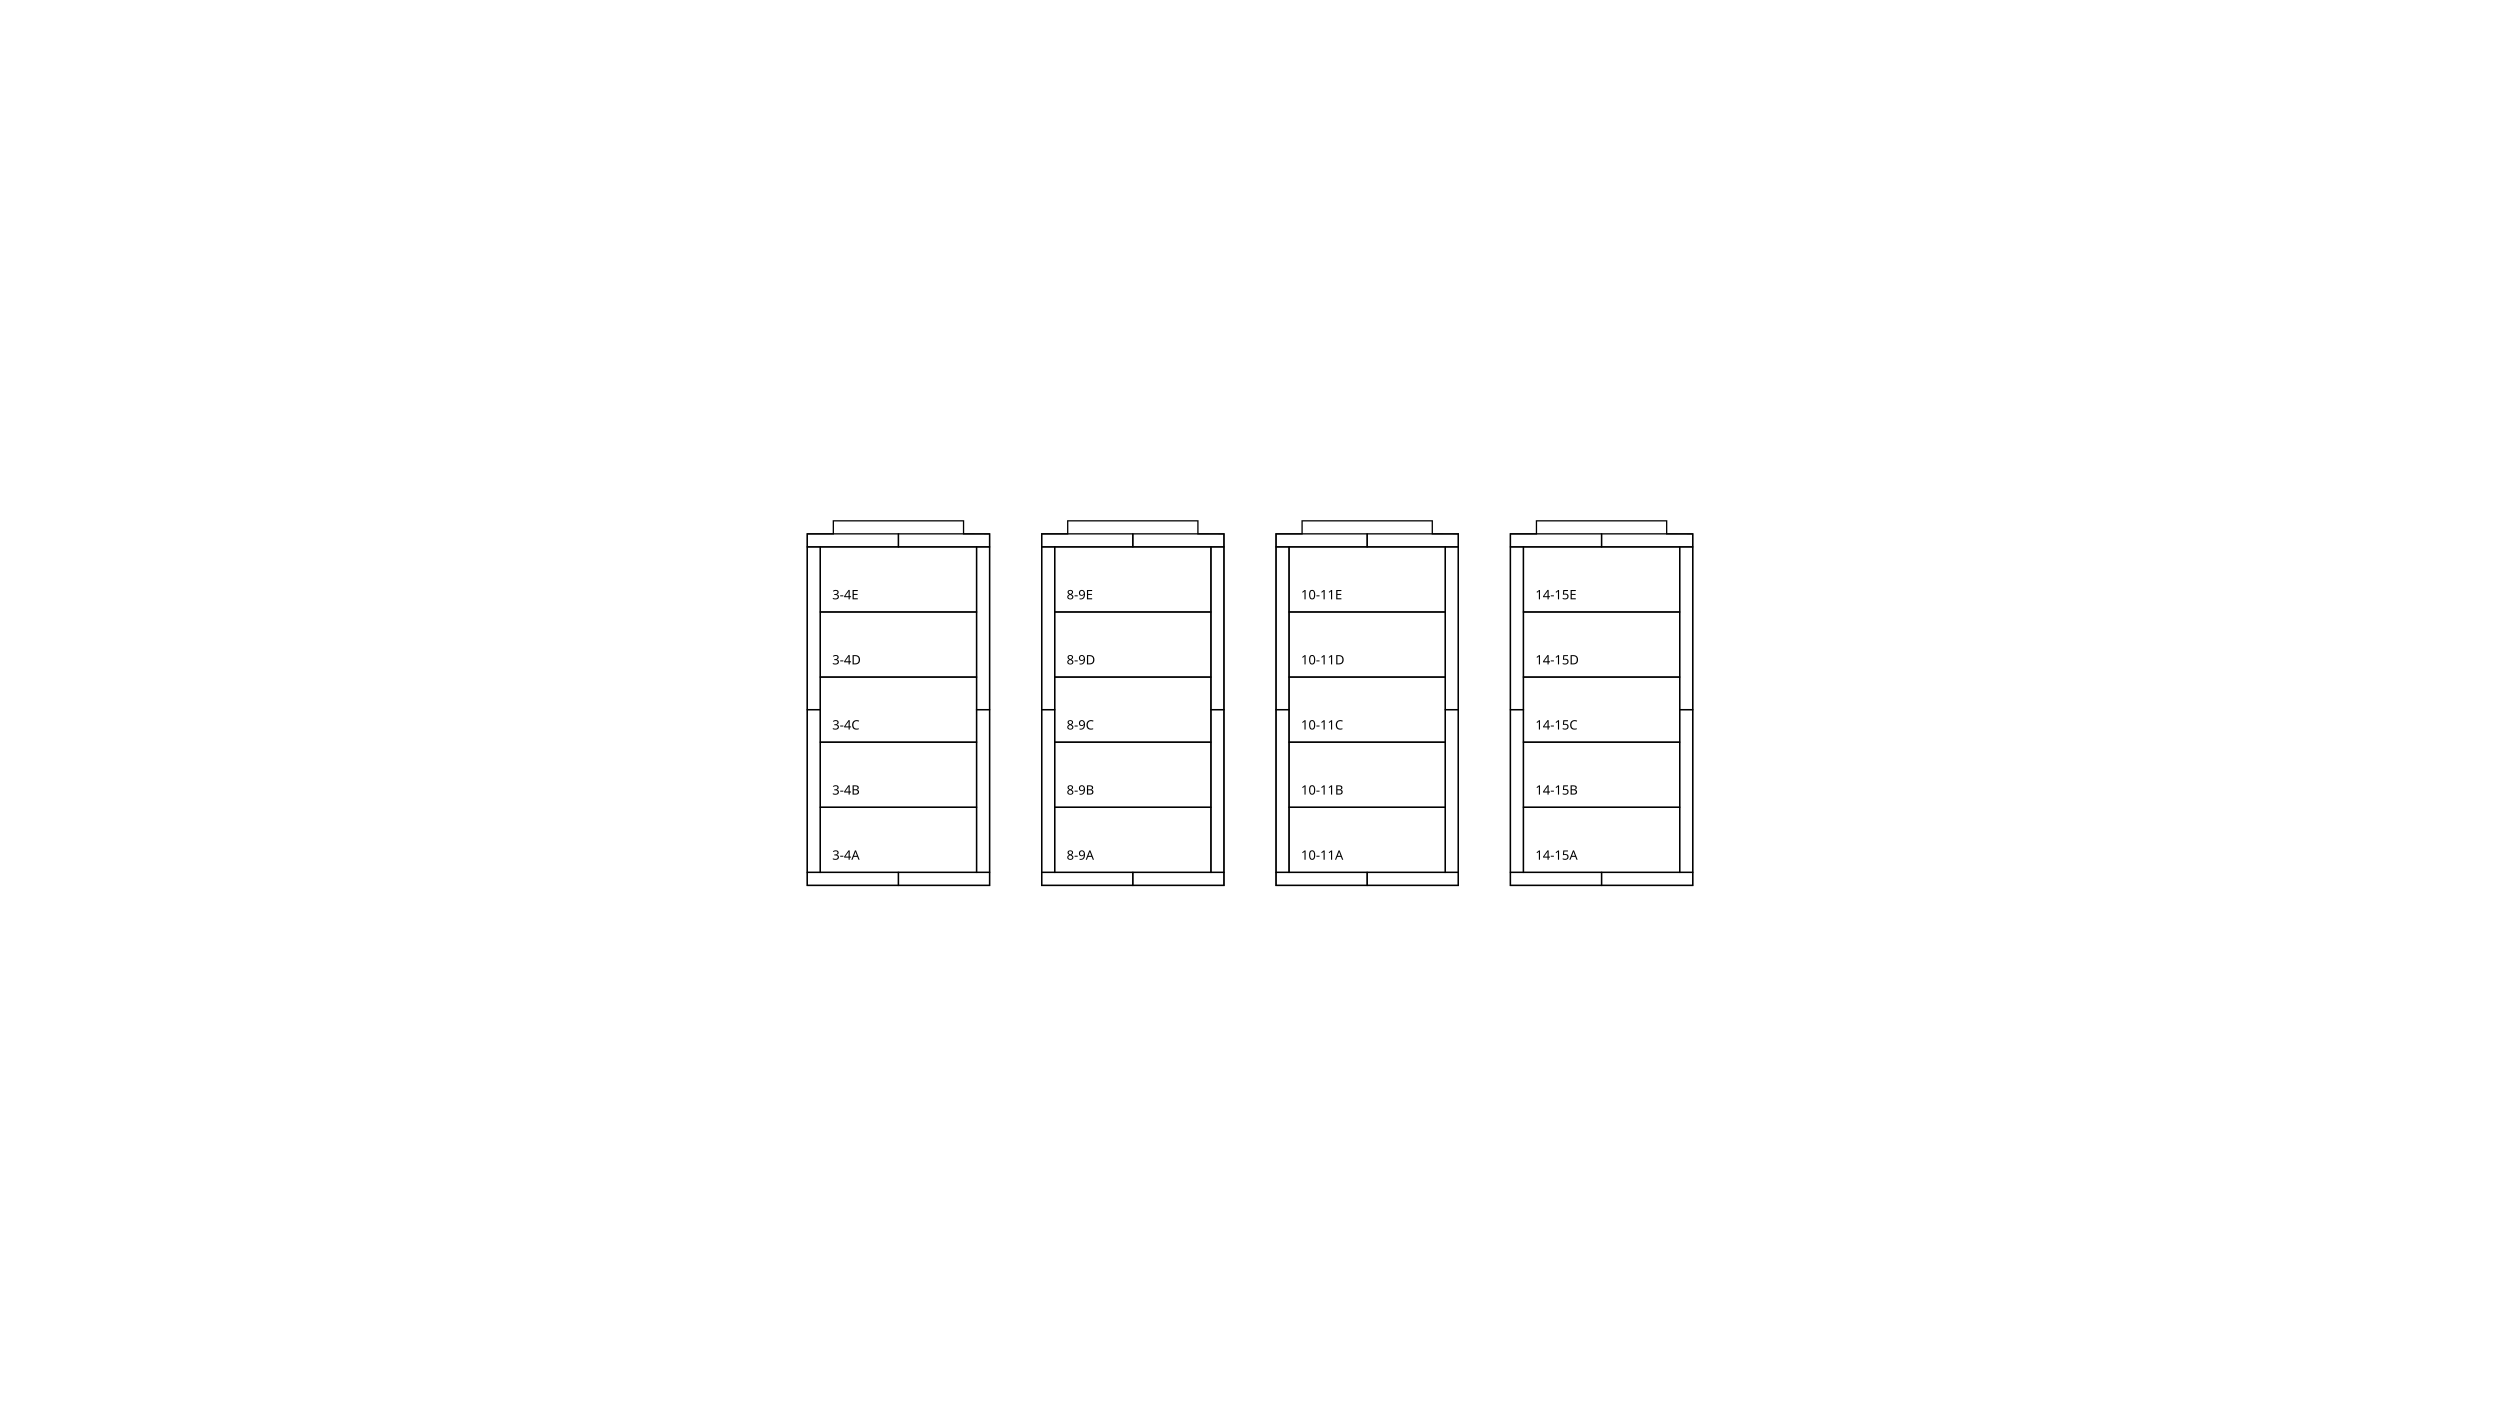
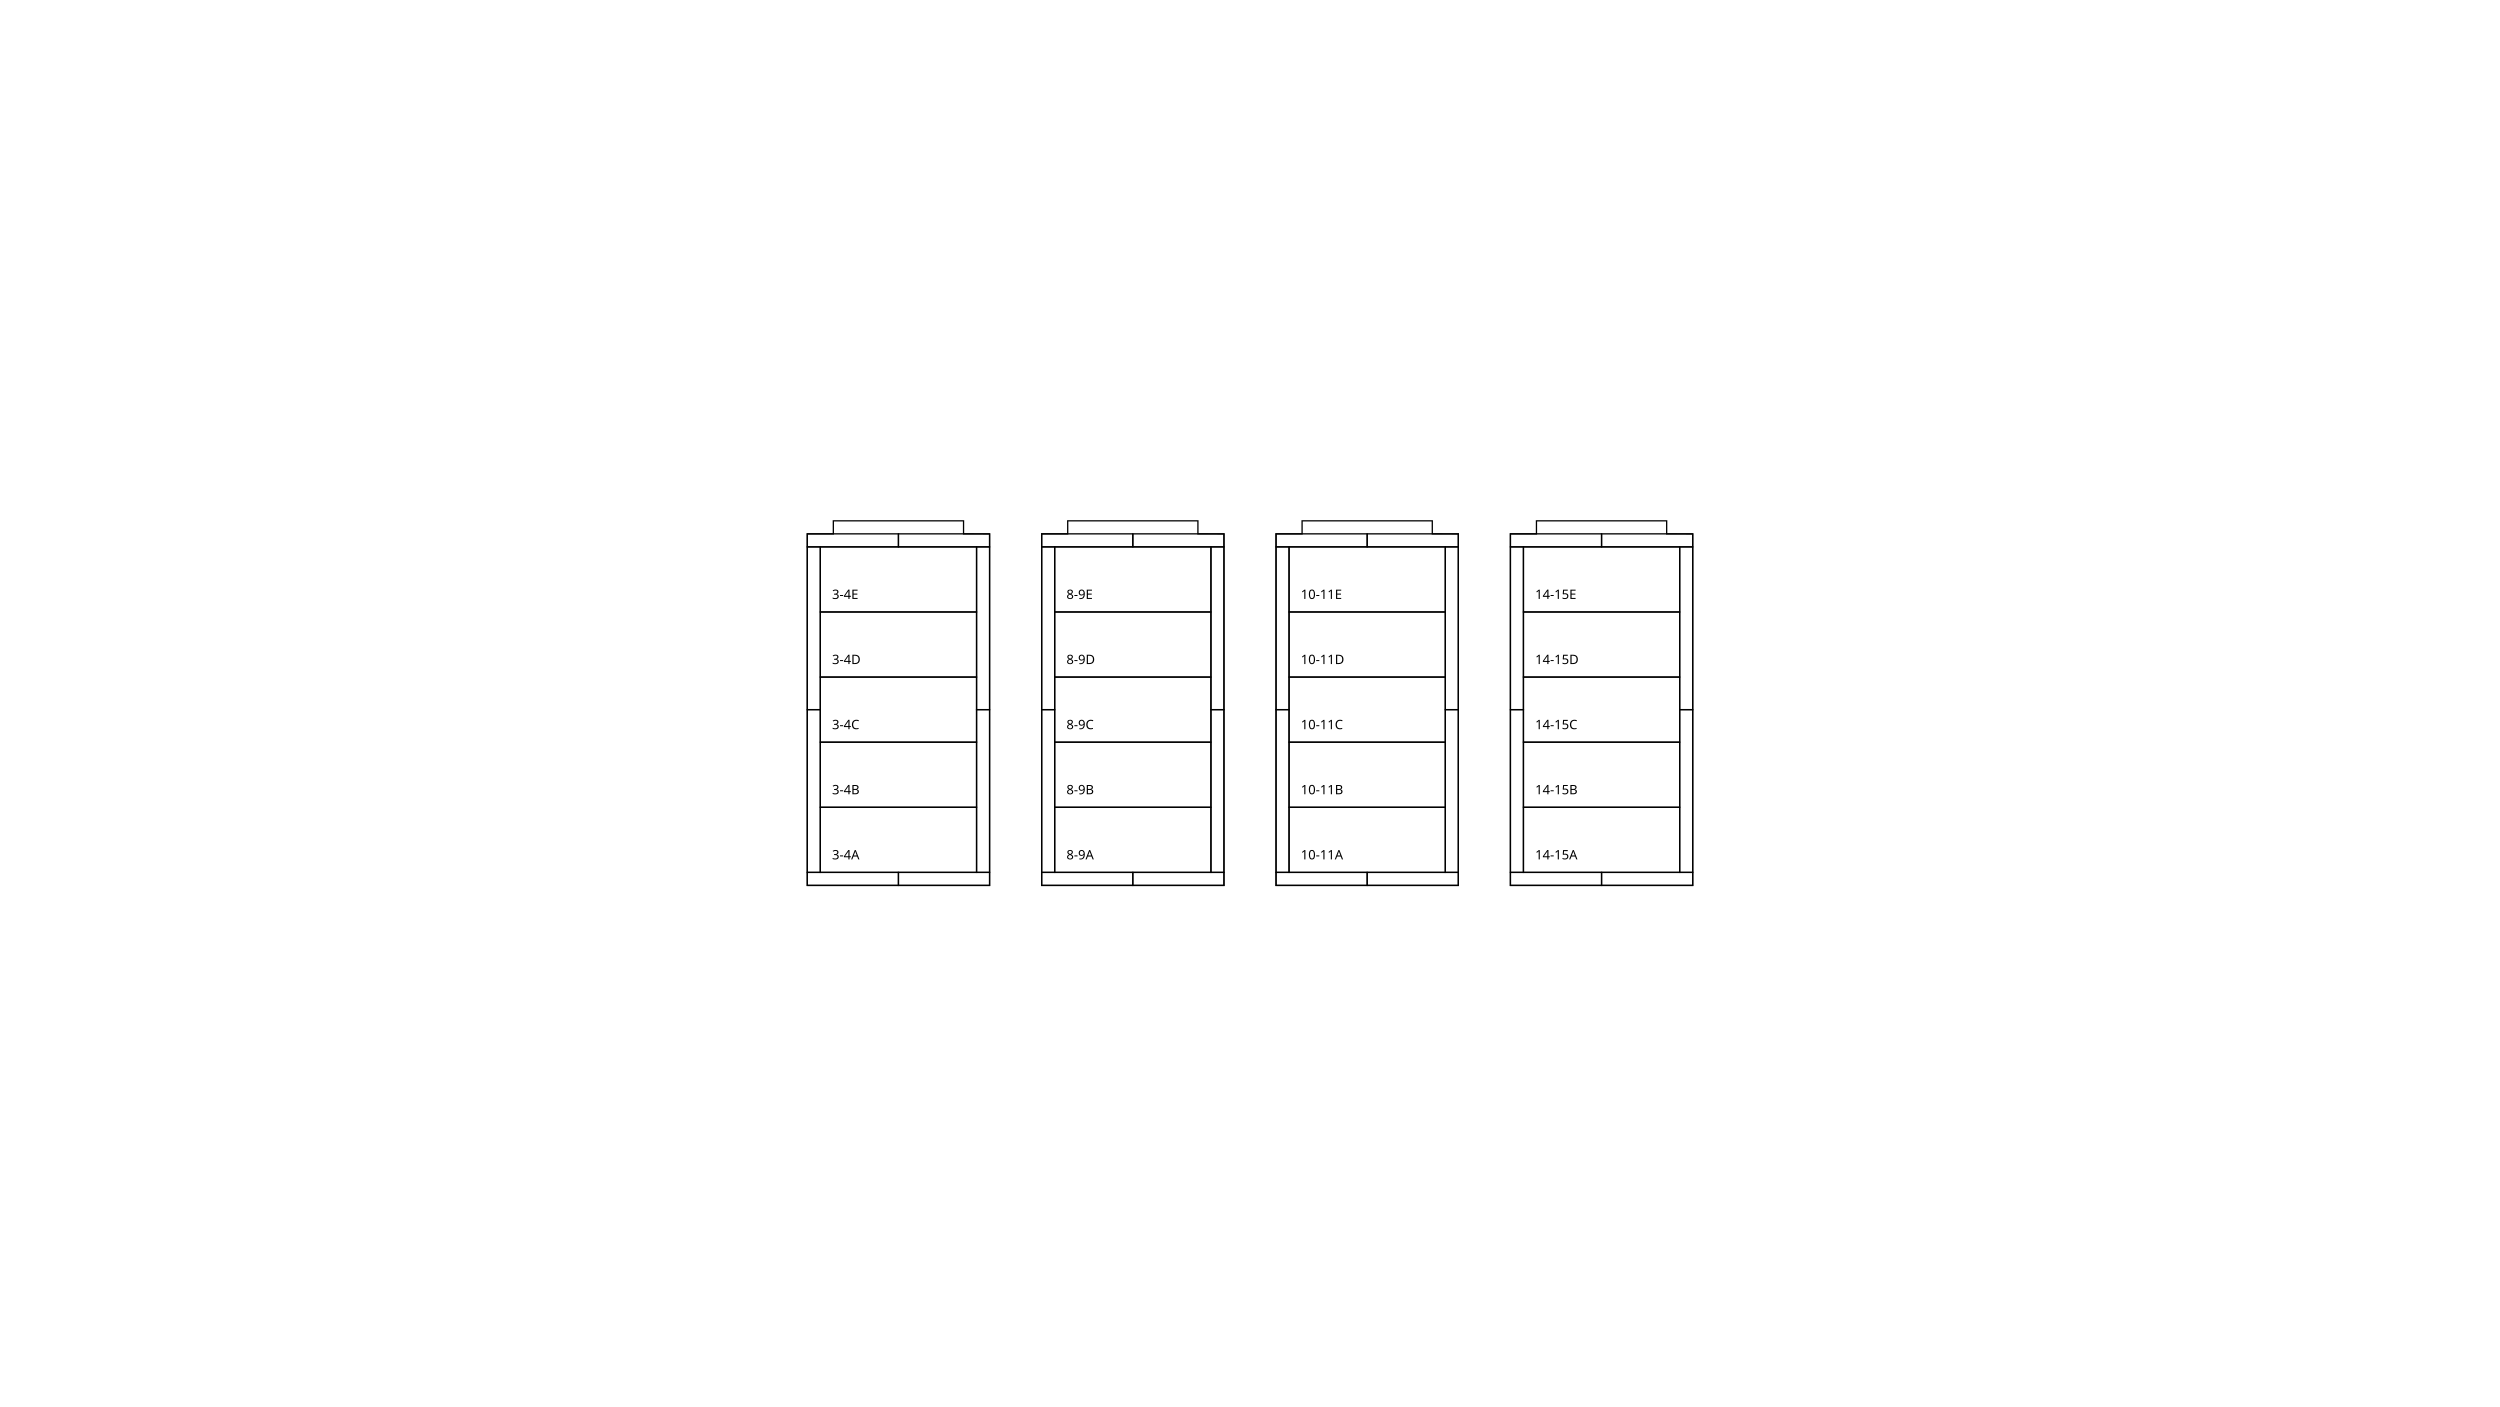
- <svg xmlns="http://www.w3.org/2000/svg" width="1920" height="1080" viewBox="0 0 1920 1080" version="1.1" id="svg5">
-   <defs id="defs2" />
-   <g id="layer1" style="display:inline">
-     <path style="fill:none;stroke:#000000;stroke-width:1px;stroke-linecap:butt;stroke-linejoin:miter;stroke-opacity:1" d="M 620,680 H 760 V 410.059 L 740,410 V 400 H 640 v 10 h -20 z" id="path892" />
-     <path style="fill:none;stroke:#000000;stroke-width:1px;stroke-linecap:butt;stroke-linejoin:miter;stroke-opacity:1" d="m 620,410 h 70 v 10 h -70 z" id="path2489" />
-     <path style="fill:none;stroke:#000000;stroke-width:1px;stroke-linecap:butt;stroke-linejoin:miter;stroke-opacity:1" d="m 690,410 h 70 v 10 h -70 z" id="path2855" />
-     <path style="fill:none;stroke:#000000;stroke-width:1px;stroke-linecap:butt;stroke-linejoin:miter;stroke-opacity:1" d="m 620,420 h 10 v 125 h -10 z" id="path2857" />
-     <path style="fill:none;stroke:#000000;stroke-width:1px;stroke-linecap:butt;stroke-linejoin:miter;stroke-opacity:1" d="m 620,545 v 125 h 10 V 545 Z" id="path2859" />
-     <path style="fill:none;stroke:#000000;stroke-width:1px;stroke-linecap:butt;stroke-linejoin:miter;stroke-opacity:1" d="m 750,420 h 10 v 125 h -10 z" id="path2861" />
-     <path style="fill:none;stroke:#000000;stroke-width:1px;stroke-linecap:butt;stroke-linejoin:miter;stroke-opacity:1" d="m 750,545 h 10 v 125 h -10 z" id="path2863" />
-     <path style="fill:none;stroke:#000000;stroke-width:1px;stroke-linecap:butt;stroke-linejoin:miter;stroke-opacity:1" d="m 620,670 h 70 v 10 h -70 z" id="path3182" />
-     <path style="fill:none;stroke:#000000;stroke-width:1px;stroke-linecap:butt;stroke-linejoin:miter;stroke-opacity:1" d="m 690,670 h 70 v 10 h -70 z" id="path3184" />
-     <path style="display:inline;fill:none;stroke:#000000;stroke-width:1px;stroke-linecap:butt;stroke-linejoin:miter;stroke-opacity:1" d="M 800,680 H 940 V 410.059 L 920,410 V 400 H 820 v 10 h -20 z" id="path892-0" />
-     <path style="display:inline;fill:none;stroke:#000000;stroke-width:1px;stroke-linecap:butt;stroke-linejoin:miter;stroke-opacity:1" d="m 800,410 h 70 v 10 h -70 z" id="path2489-3" />
-     <path style="display:inline;fill:none;stroke:#000000;stroke-width:1px;stroke-linecap:butt;stroke-linejoin:miter;stroke-opacity:1" d="m 870,410 h 70 v 10 h -70 z" id="path2855-6" />
-     <path style="display:inline;fill:none;stroke:#000000;stroke-width:1px;stroke-linecap:butt;stroke-linejoin:miter;stroke-opacity:1" d="m 800,420 h 10 v 125 h -10 z" id="path2857-1" />
-     <path style="display:inline;fill:none;stroke:#000000;stroke-width:1px;stroke-linecap:butt;stroke-linejoin:miter;stroke-opacity:1" d="m 800,545 v 125 h 10 V 545 Z" id="path2859-0" />
-     <path style="display:inline;fill:none;stroke:#000000;stroke-width:1px;stroke-linecap:butt;stroke-linejoin:miter;stroke-opacity:1" d="m 930,420 h 10 v 125 h -10 z" id="path2861-6" />
-     <path style="display:inline;fill:none;stroke:#000000;stroke-width:1px;stroke-linecap:butt;stroke-linejoin:miter;stroke-opacity:1" d="m 930,545 h 10 v 125 h -10 z" id="path2863-3" />
-     <path style="display:inline;fill:none;stroke:#000000;stroke-width:1px;stroke-linecap:butt;stroke-linejoin:miter;stroke-opacity:1" d="m 800,670 h 70 v 10 h -70 z" id="path3182-2" />
-     <path style="display:inline;fill:none;stroke:#000000;stroke-width:1px;stroke-linecap:butt;stroke-linejoin:miter;stroke-opacity:1" d="m 870,670 h 70 v 10 h -70 z" id="path3184-0" />
-     <path style="display:inline;fill:none;stroke:#000000;stroke-width:1px;stroke-linecap:butt;stroke-linejoin:miter;stroke-opacity:1" d="m 980,680 h 140 V 410.059 L 1100,410 v -10 h -100 v 10 h -20 z" id="path892-4" />
-     <path style="display:inline;fill:none;stroke:#000000;stroke-width:1px;stroke-linecap:butt;stroke-linejoin:miter;stroke-opacity:1" d="m 980,410 h 70 v 10 h -70 z" id="path2489-7" />
-     <path style="display:inline;fill:none;stroke:#000000;stroke-width:1px;stroke-linecap:butt;stroke-linejoin:miter;stroke-opacity:1" d="m 1050,410 h 70 v 10 h -70 z" id="path2855-4" />
-     <path style="display:inline;fill:none;stroke:#000000;stroke-width:1px;stroke-linecap:butt;stroke-linejoin:miter;stroke-opacity:1" d="m 980,420 h 10 v 125 h -10 z" id="path2857-4" />
-     <path style="display:inline;fill:none;stroke:#000000;stroke-width:1px;stroke-linecap:butt;stroke-linejoin:miter;stroke-opacity:1" d="m 980,545 v 125 h 10 V 545 Z" id="path2859-3" />
-     <path style="display:inline;fill:none;stroke:#000000;stroke-width:1px;stroke-linecap:butt;stroke-linejoin:miter;stroke-opacity:1" d="m 1110,420 h 10 v 125 h -10 z" id="path2861-0" />
-     <path style="display:inline;fill:none;stroke:#000000;stroke-width:1px;stroke-linecap:butt;stroke-linejoin:miter;stroke-opacity:1" d="m 1110,545 h 10 v 125 h -10 z" id="path2863-7" />
-     <path style="display:inline;fill:none;stroke:#000000;stroke-width:1px;stroke-linecap:butt;stroke-linejoin:miter;stroke-opacity:1" d="m 980,670 h 70 v 10 h -70 z" id="path3182-8" />
-     <path style="display:inline;fill:none;stroke:#000000;stroke-width:1px;stroke-linecap:butt;stroke-linejoin:miter;stroke-opacity:1" d="m 1050,670 h 70 v 10 h -70 z" id="path3184-6" />
-     <path style="display:inline;fill:none;stroke:#000000;stroke-width:1px;stroke-linecap:butt;stroke-linejoin:miter;stroke-opacity:1" d="m 1160,680 h 140 V 410.059 L 1280,410 v -10 h -100 v 10 h -20 z" id="path892-7" />
-     <path style="display:inline;fill:none;stroke:#000000;stroke-width:1px;stroke-linecap:butt;stroke-linejoin:miter;stroke-opacity:1" d="m 1160,410 h 70 v 10 h -70 z" id="path2489-1" />
-     <path style="display:inline;fill:none;stroke:#000000;stroke-width:1px;stroke-linecap:butt;stroke-linejoin:miter;stroke-opacity:1" d="m 1230,410 h 70 v 10 h -70 z" id="path2855-7" />
-     <path style="display:inline;fill:none;stroke:#000000;stroke-width:1px;stroke-linecap:butt;stroke-linejoin:miter;stroke-opacity:1" d="m 1160,420 h 10 v 125 h -10 z" id="path2857-2" />
-     <path style="display:inline;fill:none;stroke:#000000;stroke-width:1px;stroke-linecap:butt;stroke-linejoin:miter;stroke-opacity:1" d="m 1160,545 v 125 h 10 V 545 Z" id="path2859-7" />
-     <path style="display:inline;fill:none;stroke:#000000;stroke-width:1px;stroke-linecap:butt;stroke-linejoin:miter;stroke-opacity:1" d="m 1290,420 h 10 v 125 h -10 z" id="path2861-2" />
-     <path style="display:inline;fill:none;stroke:#000000;stroke-width:1px;stroke-linecap:butt;stroke-linejoin:miter;stroke-opacity:1" d="m 1290,545 h 10 v 125 h -10 z" id="path2863-2" />
-     <path style="display:inline;fill:none;stroke:#000000;stroke-width:1px;stroke-linecap:butt;stroke-linejoin:miter;stroke-opacity:1" d="m 1160,670 h 70 v 10 h -70 z" id="path3182-6" />
-     <path style="display:inline;fill:none;stroke:#000000;stroke-width:1px;stroke-linecap:butt;stroke-linejoin:miter;stroke-opacity:1" d="m 1230,670 h 70 v 10 h -70 z" id="path3184-1" />
+ <svg xmlns="http://www.w3.org/2000/svg" height="1080" version="1.1" viewBox="0 0 1920 1080" width="1920">
+   <style>
+     path {
+       fill: none;
+       stroke-width: 1px;
+       stroke: #000;
+     }
+     text {
+       font-family: Monaco;
+       font-size: 10px;
+     }
+   </style>
+   <g>
+     <path d="m620 410h70v10h-70z" />
+     <path d="m620 420h10v125h-10z" />
+     <path d="m620 545v125h10v-125z" />
+     <path d="m620 670h70v10h-70z" />
+     <path d="m620 680h140v-269.94l-20-0.059v-10h-100v10h-20z" />
+     <path d="m690 410h70v10h-70z" />
+     <path d="m690 670h70v10h-70z" />
+     <path d="m750 420h10v125h-10z" />
+     <path d="m750 545h10v125h-10z" />
+     <path d="m800 410h70v10h-70z" />
+     <path d="m800 420h10v125h-10z" />
+     <path d="m800 545v125h10v-125z" />
+     <path d="m800 670h70v10h-70z" />
+     <path d="m800 680h140v-269.94l-20-0.059v-10h-100v10h-20z" />
+     <path d="m870 410h70v10h-70z" />
+     <path d="m870 670h70v10h-70z" />
+     <path d="m930 420h10v125h-10z" />
+     <path d="m930 545h10v125h-10z" />
+     <path d="m980 410h70v10h-70z" />
+     <path d="m980 420h10v125h-10z" />
+     <path d="m980 545v125h10v-125z" />
+     <path d="m980 670h70v10h-70z" />
+     <path d="m980 680h140v-269.94l-20-0.059v-10h-100v10h-20z" />
+     <path d="m1050 410h70v10h-70z" />
+     <path d="m1050 670h70v10h-70z" />
+     <path d="m1110 420h10v125h-10z" />
+     <path d="m1110 545h10v125h-10z" />
+     <path d="m1160 410h70v10h-70z" />
+     <path d="m1160 420h10v125h-10z" />
+     <path d="m1160 545v125h10v-125z" />
+     <path d="m1160 670h70v10h-70z" />
+     <path d="m1160 680h140v-269.94l-20-0.059v-10h-100v10h-20z" />
+     <path d="m1230 410h70v10h-70z" />
+     <path d="m1230 670h70v10h-70z" />
+     <path d="m1290 420h10v125h-10z" />
+     <path d="m1290 545h10v125h-10z" />
  </g>
-   <g id="layer2" style="display:inline">
-     <path style="fill:none;stroke:#000000;stroke-width:1px;stroke-linecap:butt;stroke-linejoin:miter;stroke-opacity:1" d="M 630,670 H 750 V 620 H 630 Z" id="path894" />
-     <text xml:space="preserve" style="font-style:normal;font-weight:normal;font-size:10px;line-height:0;font-family:sans-serif;fill:#000000;fill-opacity:1;stroke:none" x="639.153" y="660.271" id="text13939">
-       <tspan id="tspan13937" x="639.153" y="660.271" style="font-style:normal;font-variant:normal;font-weight:normal;font-stretch:normal;font-size:10px;font-family:monaco;-inkscape-font-specification:monaco">3-4A</tspan>
-     </text>
-     <path style="display:inline;fill:none;stroke:#000000;stroke-width:1px;stroke-linecap:butt;stroke-linejoin:miter;stroke-opacity:1" d="M 630,620 H 750 V 570 H 630 Z" id="path894-9" />
-     <text xml:space="preserve" style="font-style:normal;font-weight:normal;font-size:10px;line-height:0;font-family:sans-serif;display:inline;fill:#000000;fill-opacity:1;stroke:none" x="639.153" y="610.271" id="text13939-7">
-       <tspan id="tspan13937-3" x="639.153" y="610.271" style="font-style:normal;font-variant:normal;font-weight:normal;font-stretch:normal;font-size:10px;font-family:monaco;-inkscape-font-specification:monaco">3-4B</tspan>
-     </text>
-     <path style="display:inline;fill:none;stroke:#000000;stroke-width:1px;stroke-linecap:butt;stroke-linejoin:miter;stroke-opacity:1" d="M 630,570 H 750 V 520 H 630 Z" id="path894-6" />
-     <text xml:space="preserve" style="font-style:normal;font-weight:normal;font-size:10px;line-height:0;font-family:sans-serif;display:inline;fill:#000000;fill-opacity:1;stroke:none" x="639.153" y="560.271" id="text13939-1">
-       <tspan id="tspan13937-2" x="639.153" y="560.271" style="font-style:normal;font-variant:normal;font-weight:normal;font-stretch:normal;font-size:10px;font-family:monaco;-inkscape-font-specification:monaco">3-4C</tspan>
-     </text>
-     <path style="display:inline;fill:none;stroke:#000000;stroke-width:1px;stroke-linecap:butt;stroke-linejoin:miter;stroke-opacity:1" d="M 630,520 H 750 V 470 H 630 Z" id="path894-93" />
-     <text xml:space="preserve" style="font-style:normal;font-weight:normal;font-size:10px;line-height:0;font-family:sans-serif;display:inline;fill:#000000;fill-opacity:1;stroke:none" x="639.153" y="510.271" id="text13939-19">
-       <tspan id="tspan13937-4" x="639.153" y="510.271" style="font-style:normal;font-variant:normal;font-weight:normal;font-stretch:normal;font-size:10px;font-family:monaco;-inkscape-font-specification:monaco">3-4D</tspan>
-     </text>
-     <path style="display:inline;fill:none;stroke:#000000;stroke-width:1px;stroke-linecap:butt;stroke-linejoin:miter;stroke-opacity:1" d="M 630,470 H 750 V 420 H 630 Z" id="path894-7" />
-     <text xml:space="preserve" style="font-style:normal;font-weight:normal;font-size:10px;line-height:0;font-family:sans-serif;display:inline;fill:#000000;fill-opacity:1;stroke:none" x="639.153" y="460.271" id="text13939-8">
-       <tspan id="tspan13937-45" x="639.153" y="460.271" style="font-style:normal;font-variant:normal;font-weight:normal;font-stretch:normal;font-size:10px;font-family:monaco;-inkscape-font-specification:monaco">3-4E</tspan>
-     </text>
-     <path style="display:inline;fill:none;stroke:#000000;stroke-width:1px;stroke-linecap:butt;stroke-linejoin:miter;stroke-opacity:1" d="M 810,670 H 930 V 620 H 810 Z" id="path894-61" />
-     <text xml:space="preserve" style="font-style:normal;font-weight:normal;font-size:10px;line-height:0;font-family:sans-serif;display:inline;fill:#000000;fill-opacity:1;stroke:none" x="819.153" y="660.271" id="text13939-5">
-       <tspan id="tspan13937-5" x="819.153" y="660.271" style="font-style:normal;font-variant:normal;font-weight:normal;font-stretch:normal;font-size:10px;font-family:monaco;-inkscape-font-specification:monaco">8-9A</tspan>
-     </text>
-     <path style="display:inline;fill:none;stroke:#000000;stroke-width:1px;stroke-linecap:butt;stroke-linejoin:miter;stroke-opacity:1" d="M 810,620 H 930 V 570 H 810 Z" id="path894-9-4" />
-     <text xml:space="preserve" style="font-style:normal;font-weight:normal;font-size:10px;line-height:0;font-family:sans-serif;display:inline;fill:#000000;fill-opacity:1;stroke:none" x="819.153" y="610.271" id="text13939-7-7">
-       <tspan id="tspan13937-3-6" x="819.153" y="610.271" style="font-style:normal;font-variant:normal;font-weight:normal;font-stretch:normal;font-size:10px;font-family:monaco;-inkscape-font-specification:monaco">8-9B</tspan>
-     </text>
-     <path style="display:inline;fill:none;stroke:#000000;stroke-width:1px;stroke-linecap:butt;stroke-linejoin:miter;stroke-opacity:1" d="M 810,570 H 930 V 520 H 810 Z" id="path894-6-5" />
-     <text xml:space="preserve" style="font-style:normal;font-weight:normal;font-size:10px;line-height:0;font-family:sans-serif;display:inline;fill:#000000;fill-opacity:1;stroke:none" x="819.153" y="560.271" id="text13939-1-6">
-       <tspan id="tspan13937-2-9" x="819.153" y="560.271" style="font-style:normal;font-variant:normal;font-weight:normal;font-stretch:normal;font-size:10px;font-family:monaco;-inkscape-font-specification:monaco">8-9C</tspan>
-     </text>
-     <path style="display:inline;fill:none;stroke:#000000;stroke-width:1px;stroke-linecap:butt;stroke-linejoin:miter;stroke-opacity:1" d="M 810,520 H 930 V 470 H 810 Z" id="path894-93-3" />
-     <text xml:space="preserve" style="font-style:normal;font-weight:normal;font-size:10px;line-height:0;font-family:sans-serif;display:inline;fill:#000000;fill-opacity:1;stroke:none" x="819.153" y="510.271" id="text13939-19-7">
-       <tspan id="tspan13937-4-4" x="819.153" y="510.271" style="font-style:normal;font-variant:normal;font-weight:normal;font-stretch:normal;font-size:10px;font-family:monaco;-inkscape-font-specification:monaco">8-9D</tspan>
-     </text>
-     <path style="display:inline;fill:none;stroke:#000000;stroke-width:1px;stroke-linecap:butt;stroke-linejoin:miter;stroke-opacity:1" d="M 810,470 H 930 V 420 H 810 Z" id="path894-7-5" />
-     <text xml:space="preserve" style="font-style:normal;font-weight:normal;font-size:10px;line-height:0;font-family:sans-serif;display:inline;fill:#000000;fill-opacity:1;stroke:none" x="819.153" y="460.271" id="text13939-8-2">
-       <tspan id="tspan13937-45-5" x="819.153" y="460.271" style="font-style:normal;font-variant:normal;font-weight:normal;font-stretch:normal;font-size:10px;font-family:monaco;-inkscape-font-specification:monaco">8-9E</tspan>
-     </text>
-     <path style="display:inline;fill:none;stroke:#000000;stroke-width:1px;stroke-linecap:butt;stroke-linejoin:miter;stroke-opacity:1" d="m 990,670 h 120 V 620 H 990 Z" id="path894-8" />
-     <text xml:space="preserve" style="font-style:normal;font-weight:normal;font-size:10px;line-height:0;font-family:sans-serif;display:inline;fill:#000000;fill-opacity:1;stroke:none" x="999.153" y="660.271" id="text13939-84">
-       <tspan id="tspan13937-31" x="999.153" y="660.271" style="font-style:normal;font-variant:normal;font-weight:normal;font-stretch:normal;font-size:10px;font-family:monaco;-inkscape-font-specification:monaco">10-11A</tspan>
-     </text>
-     <path style="display:inline;fill:none;stroke:#000000;stroke-width:1px;stroke-linecap:butt;stroke-linejoin:miter;stroke-opacity:1" d="m 990,620 h 120 V 570 H 990 Z" id="path894-9-49" />
-     <text xml:space="preserve" style="font-style:normal;font-weight:normal;font-size:10px;line-height:0;font-family:sans-serif;display:inline;fill:#000000;fill-opacity:1;stroke:none" x="999.153" y="610.271" id="text13939-7-2">
-       <tspan id="tspan13937-3-0" x="999.153" y="610.271" style="font-style:normal;font-variant:normal;font-weight:normal;font-stretch:normal;font-size:10px;font-family:monaco;-inkscape-font-specification:monaco">10-11B</tspan>
-     </text>
-     <path style="display:inline;fill:none;stroke:#000000;stroke-width:1px;stroke-linecap:butt;stroke-linejoin:miter;stroke-opacity:1" d="m 990,570 h 120 V 520 H 990 Z" id="path894-6-6" />
-     <text xml:space="preserve" style="font-style:normal;font-weight:normal;font-size:10px;line-height:0;font-family:sans-serif;display:inline;fill:#000000;fill-opacity:1;stroke:none" x="999.153" y="560.271" id="text13939-1-8">
-       <tspan id="tspan13937-2-92" x="999.153" y="560.271" style="font-style:normal;font-variant:normal;font-weight:normal;font-stretch:normal;font-size:10px;font-family:monaco;-inkscape-font-specification:monaco">10-11C</tspan>
-     </text>
-     <path style="display:inline;fill:none;stroke:#000000;stroke-width:1px;stroke-linecap:butt;stroke-linejoin:miter;stroke-opacity:1" d="m 990,520 h 120 V 470 H 990 Z" id="path894-93-6" />
-     <text xml:space="preserve" style="font-style:normal;font-weight:normal;font-size:10px;line-height:0;font-family:sans-serif;display:inline;fill:#000000;fill-opacity:1;stroke:none" x="999.153" y="510.271" id="text13939-19-6">
-       <tspan id="tspan13937-4-49" x="999.153" y="510.271" style="font-style:normal;font-variant:normal;font-weight:normal;font-stretch:normal;font-size:10px;font-family:monaco;-inkscape-font-specification:monaco">10-11D</tspan>
-     </text>
-     <path style="display:inline;fill:none;stroke:#000000;stroke-width:1px;stroke-linecap:butt;stroke-linejoin:miter;stroke-opacity:1" d="m 990,470 h 120 V 420 H 990 Z" id="path894-7-50" />
-     <text xml:space="preserve" style="font-style:normal;font-weight:normal;font-size:10px;line-height:0;font-family:sans-serif;display:inline;fill:#000000;fill-opacity:1;stroke:none" x="999.153" y="460.271" id="text13939-8-4">
-       <tspan id="tspan13937-45-8" x="999.153" y="460.271" style="font-style:normal;font-variant:normal;font-weight:normal;font-stretch:normal;font-size:10px;font-family:monaco;-inkscape-font-specification:monaco">10-11E</tspan>
-     </text>
-     <path style="display:inline;fill:none;stroke:#000000;stroke-width:1px;stroke-linecap:butt;stroke-linejoin:miter;stroke-opacity:1" d="m 1170,670 h 120 v -50 h -120 z" id="path894-0" />
-     <text xml:space="preserve" style="font-style:normal;font-weight:normal;font-size:10px;line-height:0;font-family:sans-serif;display:inline;fill:#000000;fill-opacity:1;stroke:none" x="1179.153" y="660.271" id="text13939-6">
-       <tspan id="tspan13937-1" x="1179.153" y="660.271" style="font-style:normal;font-variant:normal;font-weight:normal;font-stretch:normal;font-size:10px;font-family:monaco;-inkscape-font-specification:monaco">14-15A</tspan>
-     </text>
-     <path style="display:inline;fill:none;stroke:#000000;stroke-width:1px;stroke-linecap:butt;stroke-linejoin:miter;stroke-opacity:1" d="m 1170,620 h 120 v -50 h -120 z" id="path894-9-5" />
-     <text xml:space="preserve" style="font-style:normal;font-weight:normal;font-size:10px;line-height:0;font-family:sans-serif;display:inline;fill:#000000;fill-opacity:1;stroke:none" x="1179.153" y="610.271" id="text13939-7-9">
-       <tspan id="tspan13937-3-4" x="1179.153" y="610.271" style="font-style:normal;font-variant:normal;font-weight:normal;font-stretch:normal;font-size:10px;font-family:monaco;-inkscape-font-specification:monaco">14-15B</tspan>
-     </text>
-     <path style="display:inline;fill:none;stroke:#000000;stroke-width:1px;stroke-linecap:butt;stroke-linejoin:miter;stroke-opacity:1" d="m 1170,570 h 120 v -50 h -120 z" id="path894-6-9" />
-     <text xml:space="preserve" style="font-style:normal;font-weight:normal;font-size:10px;line-height:0;font-family:sans-serif;display:inline;fill:#000000;fill-opacity:1;stroke:none" x="1179.153" y="560.271" id="text13939-1-0">
-       <tspan id="tspan13937-2-91" x="1179.153" y="560.271" style="font-style:normal;font-variant:normal;font-weight:normal;font-stretch:normal;font-size:10px;font-family:monaco;-inkscape-font-specification:monaco">14-15C</tspan>
-     </text>
-     <path style="display:inline;fill:none;stroke:#000000;stroke-width:1px;stroke-linecap:butt;stroke-linejoin:miter;stroke-opacity:1" d="m 1170,520 h 120 v -50 h -120 z" id="path894-93-7" />
-     <text xml:space="preserve" style="font-style:normal;font-weight:normal;font-size:10px;line-height:0;font-family:sans-serif;display:inline;fill:#000000;fill-opacity:1;stroke:none" x="1179.153" y="510.271" id="text13939-19-71">
-       <tspan id="tspan13937-4-1" x="1179.153" y="510.271" style="font-style:normal;font-variant:normal;font-weight:normal;font-stretch:normal;font-size:10px;font-family:monaco;-inkscape-font-specification:monaco">14-15D</tspan>
-     </text>
-     <path style="display:inline;fill:none;stroke:#000000;stroke-width:1px;stroke-linecap:butt;stroke-linejoin:miter;stroke-opacity:1" d="m 1170,470 h 120 v -50 h -120 z" id="path894-7-59" />
-     <text xml:space="preserve" style="font-style:normal;font-weight:normal;font-size:10px;line-height:0;font-family:sans-serif;display:inline;fill:#000000;fill-opacity:1;stroke:none" x="1179.153" y="460.271" id="text13939-8-7">
-       <tspan id="tspan13937-45-7" x="1179.153" y="460.271" style="font-style:normal;font-variant:normal;font-weight:normal;font-stretch:normal;font-size:10px;font-family:monaco;-inkscape-font-specification:monaco">14-15E</tspan>
-     </text>
+   <g>
+     <path d="m630 670h120v-50h-120z" />
+     <text x="639" y="660">3-4A</text>
+     <path d="m630 620h120v-50h-120z" />
+     <text x="639" y="610">3-4B</text>
+     <path d="m630 570h120v-50h-120z" />
+     <text x="639" y="560">3-4C</text>
+     <path d="m630 520h120v-50h-120z" />
+     <text x="639" y="510">3-4D</text>
+     <path d="m630 470h120v-50h-120z" />
+     <text x="639" y="460">3-4E</text>
+     <path d="m810 670h120v-50h-120z" />
+     <text x="819" y="660">8-9A</text>
+     <path d="m810 620h120v-50h-120z" />
+     <text x="819" y="610">8-9B</text>
+     <path d="m810 570h120v-50h-120z" />
+     <text x="819" y="560">8-9C</text>
+     <path d="m810 520h120v-50h-120z" />
+     <text x="819" y="510">8-9D</text>
+     <path d="m810 470h120v-50h-120z" />
+     <text x="819" y="460">8-9E</text>
+     <path d="m990 670h120v-50h-120z" />
+     <text x="999" y="660">10-11A</text>
+     <path d="m990 620h120v-50h-120z" />
+     <text x="999" y="610">10-11B</text>
+     <path d="m990 570h120v-50h-120z" />
+     <text x="999" y="560">10-11C</text>
+     <path d="m990 520h120v-50h-120z" />
+     <text x="999" y="510">10-11D</text>
+     <path d="m990 470h120v-50h-120z" />
+     <text x="999" y="460">10-11E</text>
+     <path d="m1170 670h120v-50h-120z" />
+     <text x="1179" y="660">14-15A</text>
+     <path d="m1170 620h120v-50h-120z" />
+     <text x="1179" y="610">14-15B</text>
+     <path d="m1170 570h120v-50h-120z" />
+     <text x="1179" y="560">14-15C</text>
+     <path d="m1170 520h120v-50h-120z" />
+     <text x="1179" y="510">14-15D</text>
+     <path d="m1170 470h120v-50h-120z" />
+     <text x="1179" y="460">14-15E</text>
  </g>
</svg>
